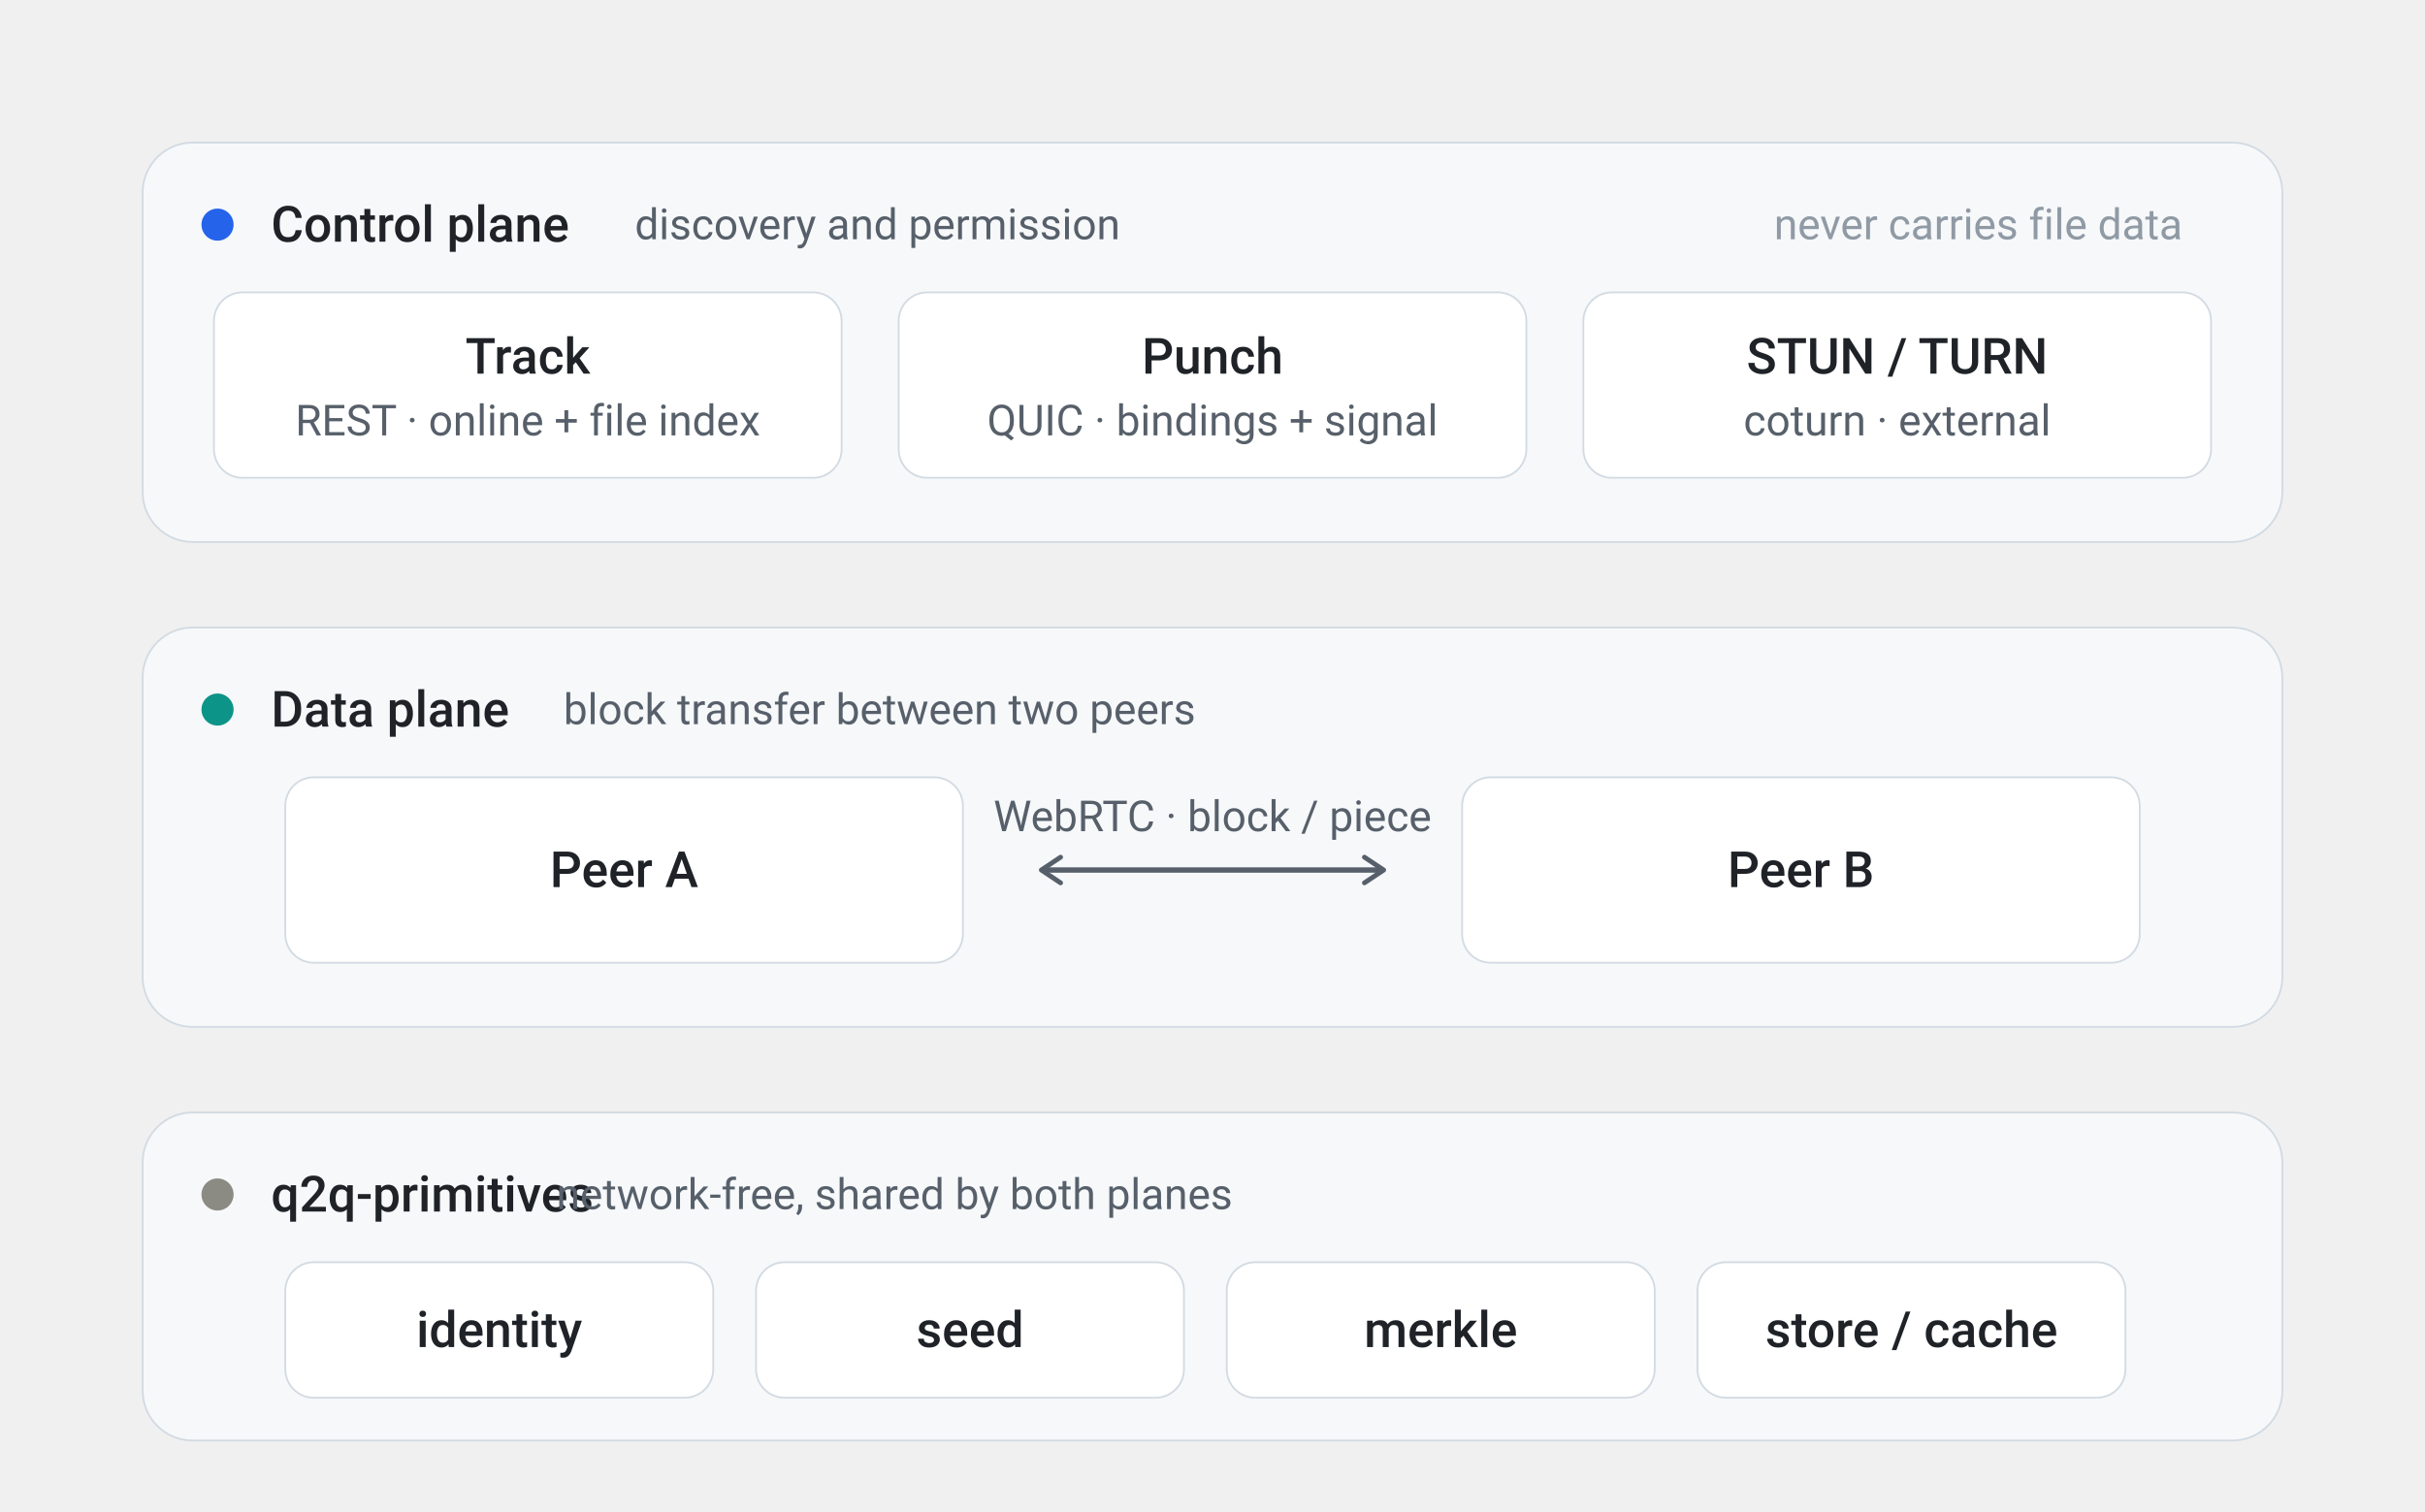
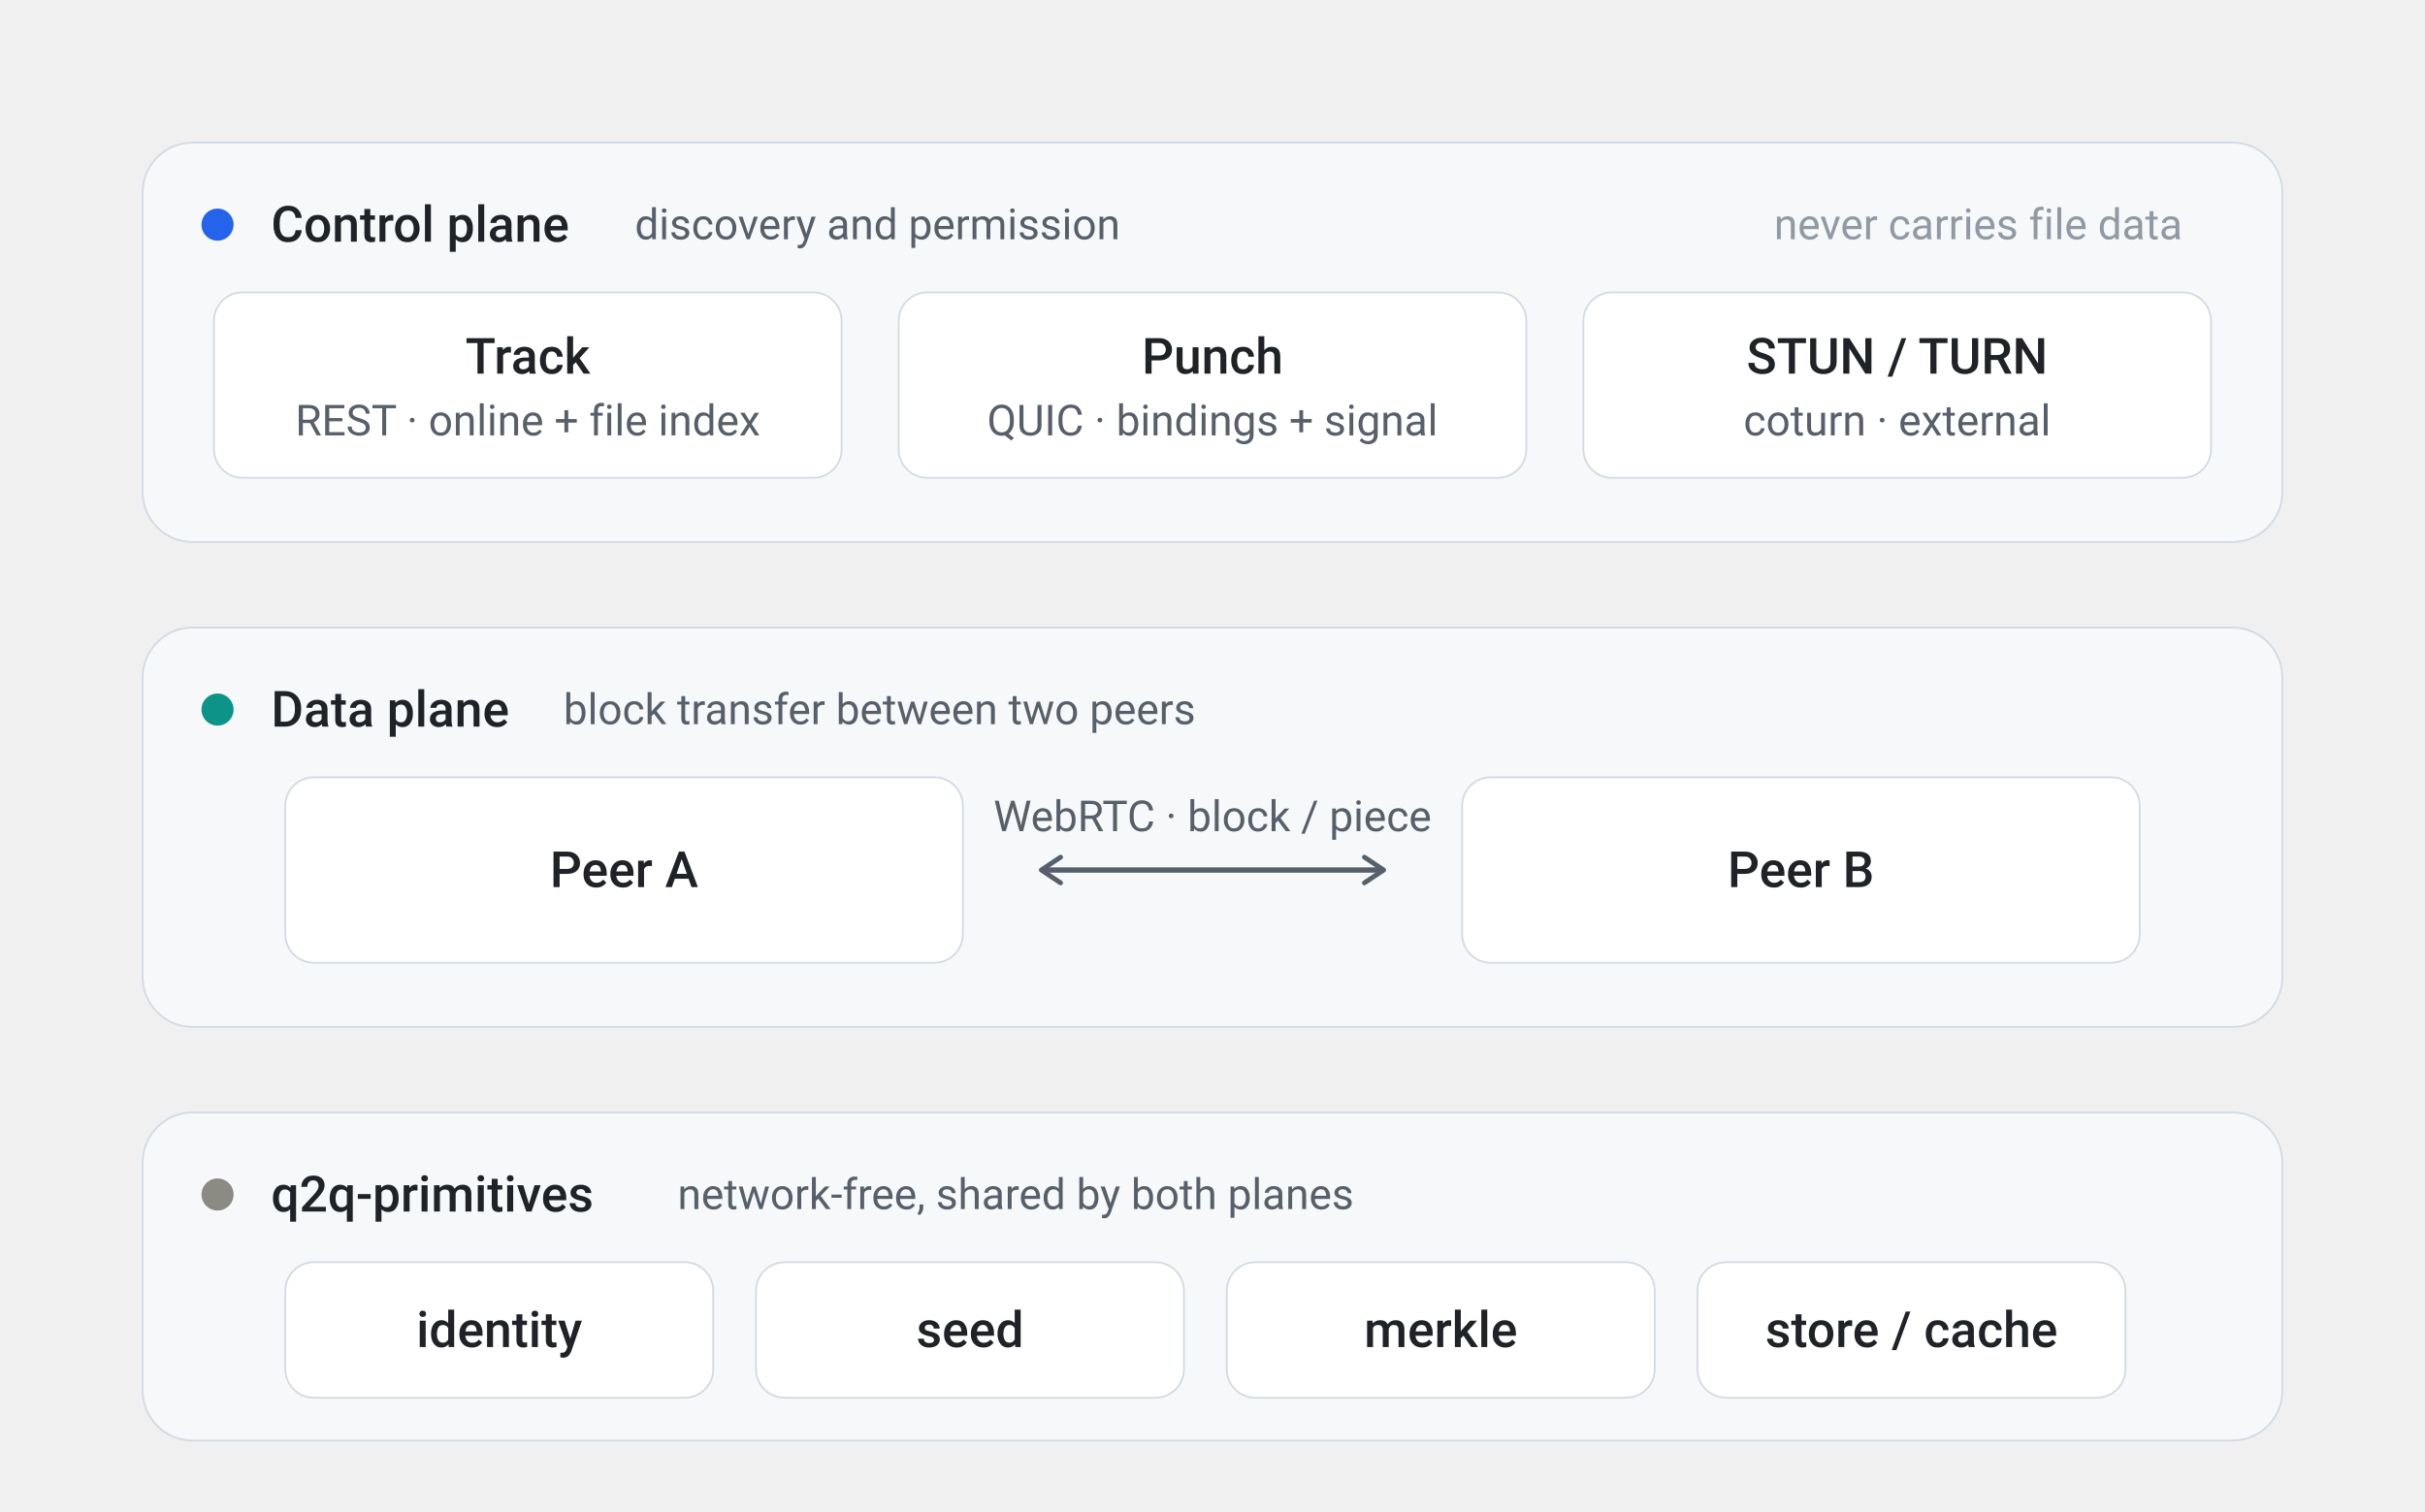
<svg xmlns="http://www.w3.org/2000/svg" viewBox="0 0 680 424" width="680" height="424" role="img" aria-labelledby="archTitle archDesc">
  <style>
    .band { fill: #f6f8fa; stroke: #d2dae2; stroke-width: .5 }
    .box  { fill: #ffffff; stroke: #d2dae2; stroke-width: .5 }
    .h    { fill: #1f2328 }
    .s    { fill: #57606a }
    .n    { fill: #909aa4 }
    .arr  { fill: none; stroke: #57606a; stroke-width: 1.5 }
    text { font-family: -apple-system, BlinkMacSystemFont, "Segoe UI", Roboto, "Helvetica Neue", Arial, sans-serif }
    .h { font-size: 14px; font-weight: 500 }
    .s, .n { font-size: 12px }
  </style>
  <defs>
    <marker id="archArrow" viewBox="0 0 10 10" refX="8" refY="5" markerWidth="6" markerHeight="6" orient="auto-start-reverse">
      <path class="arr" d="M2 1L8 5L2 9" stroke-linecap="round" stroke-linejoin="round" />
    </marker>
  </defs>
  <rect class="band" x="40" y="40" width="600" height="112" rx="14" />
  <circle cx="61" cy="63" r="4.5" fill="#2563eb" />
  <text class="h" x="76" y="63" dominant-baseline="central">Control plane</text>
  <text class="s" x="178" y="63" dominant-baseline="central">discovery and permission</text>
  <text class="n" x="612" y="63" text-anchor="end" dominant-baseline="central">never carries file data</text>
  <rect class="box" x="60" y="82" width="176" height="52" rx="8" />
  <text class="h" x="148" y="100" text-anchor="middle" dominant-baseline="central">Track</text>
  <text class="s" x="148" y="118" text-anchor="middle" dominant-baseline="central">REST · online + file index</text>
  <rect class="box" x="252" y="82" width="176" height="52" rx="8" />
  <text class="h" x="340" y="100" text-anchor="middle" dominant-baseline="central">Punch</text>
  <text class="s" x="340" y="118" text-anchor="middle" dominant-baseline="central">QUIC · bindings + signal</text>
  <rect class="box" x="444" y="82" width="176" height="52" rx="8" />
  <text class="h" x="532" y="100" text-anchor="middle" dominant-baseline="central">STUN / TURN</text>
  <text class="s" x="532" y="118" text-anchor="middle" dominant-baseline="central">coturn · external</text>
  <rect class="band" x="40" y="176" width="600" height="112" rx="14" />
  <circle cx="61" cy="199" r="4.5" fill="#0d9488" />
  <text class="h" x="76" y="199" dominant-baseline="central">Data plane</text>
  <text class="s" x="158" y="199" dominant-baseline="central">block transfer between two peers</text>
  <rect class="box" x="80" y="218" width="190" height="52" rx="8" />
  <text class="h" x="175" y="244" text-anchor="middle" dominant-baseline="central">Peer A</text>
  <rect class="box" x="410" y="218" width="190" height="52" rx="8" />
  <text class="h" x="505" y="244" text-anchor="middle" dominant-baseline="central">Peer B</text>
  <path class="arr" d="M292 244H388" marker-start="url(#archArrow)" marker-end="url(#archArrow)" />
  <text class="s" x="340" y="229" text-anchor="middle" dominant-baseline="central">WebRTC · block / piece</text>
  <rect class="band" x="40" y="312" width="600" height="92" rx="14" />
  <circle cx="61" cy="335" r="4.5" fill="#8b8b84" />
  <text class="h" x="76" y="335" dominant-baseline="central">q2q-primitives</text>
-   <text class="s" x="156" y="335" dominant-baseline="central">network-free, shared by both planes</text>
+   <text class="s" x="190" y="335" dominant-baseline="central">network-free, shared by both planes</text>
  <rect class="box" x="80" y="354" width="120" height="38" rx="8" />
  <text x="140" y="373" text-anchor="middle" dominant-baseline="central" class="h">identity</text>
  <rect class="box" x="212" y="354" width="120" height="38" rx="8" />
  <text x="272" y="373" text-anchor="middle" dominant-baseline="central" class="h">seed</text>
  <rect class="box" x="344" y="354" width="120" height="38" rx="8" />
  <text x="404" y="373" text-anchor="middle" dominant-baseline="central" class="h">merkle</text>
  <rect class="box" x="476" y="354" width="120" height="38" rx="8" />
  <text x="536" y="373" text-anchor="middle" dominant-baseline="central" class="h">store / cache</text>
</svg>
